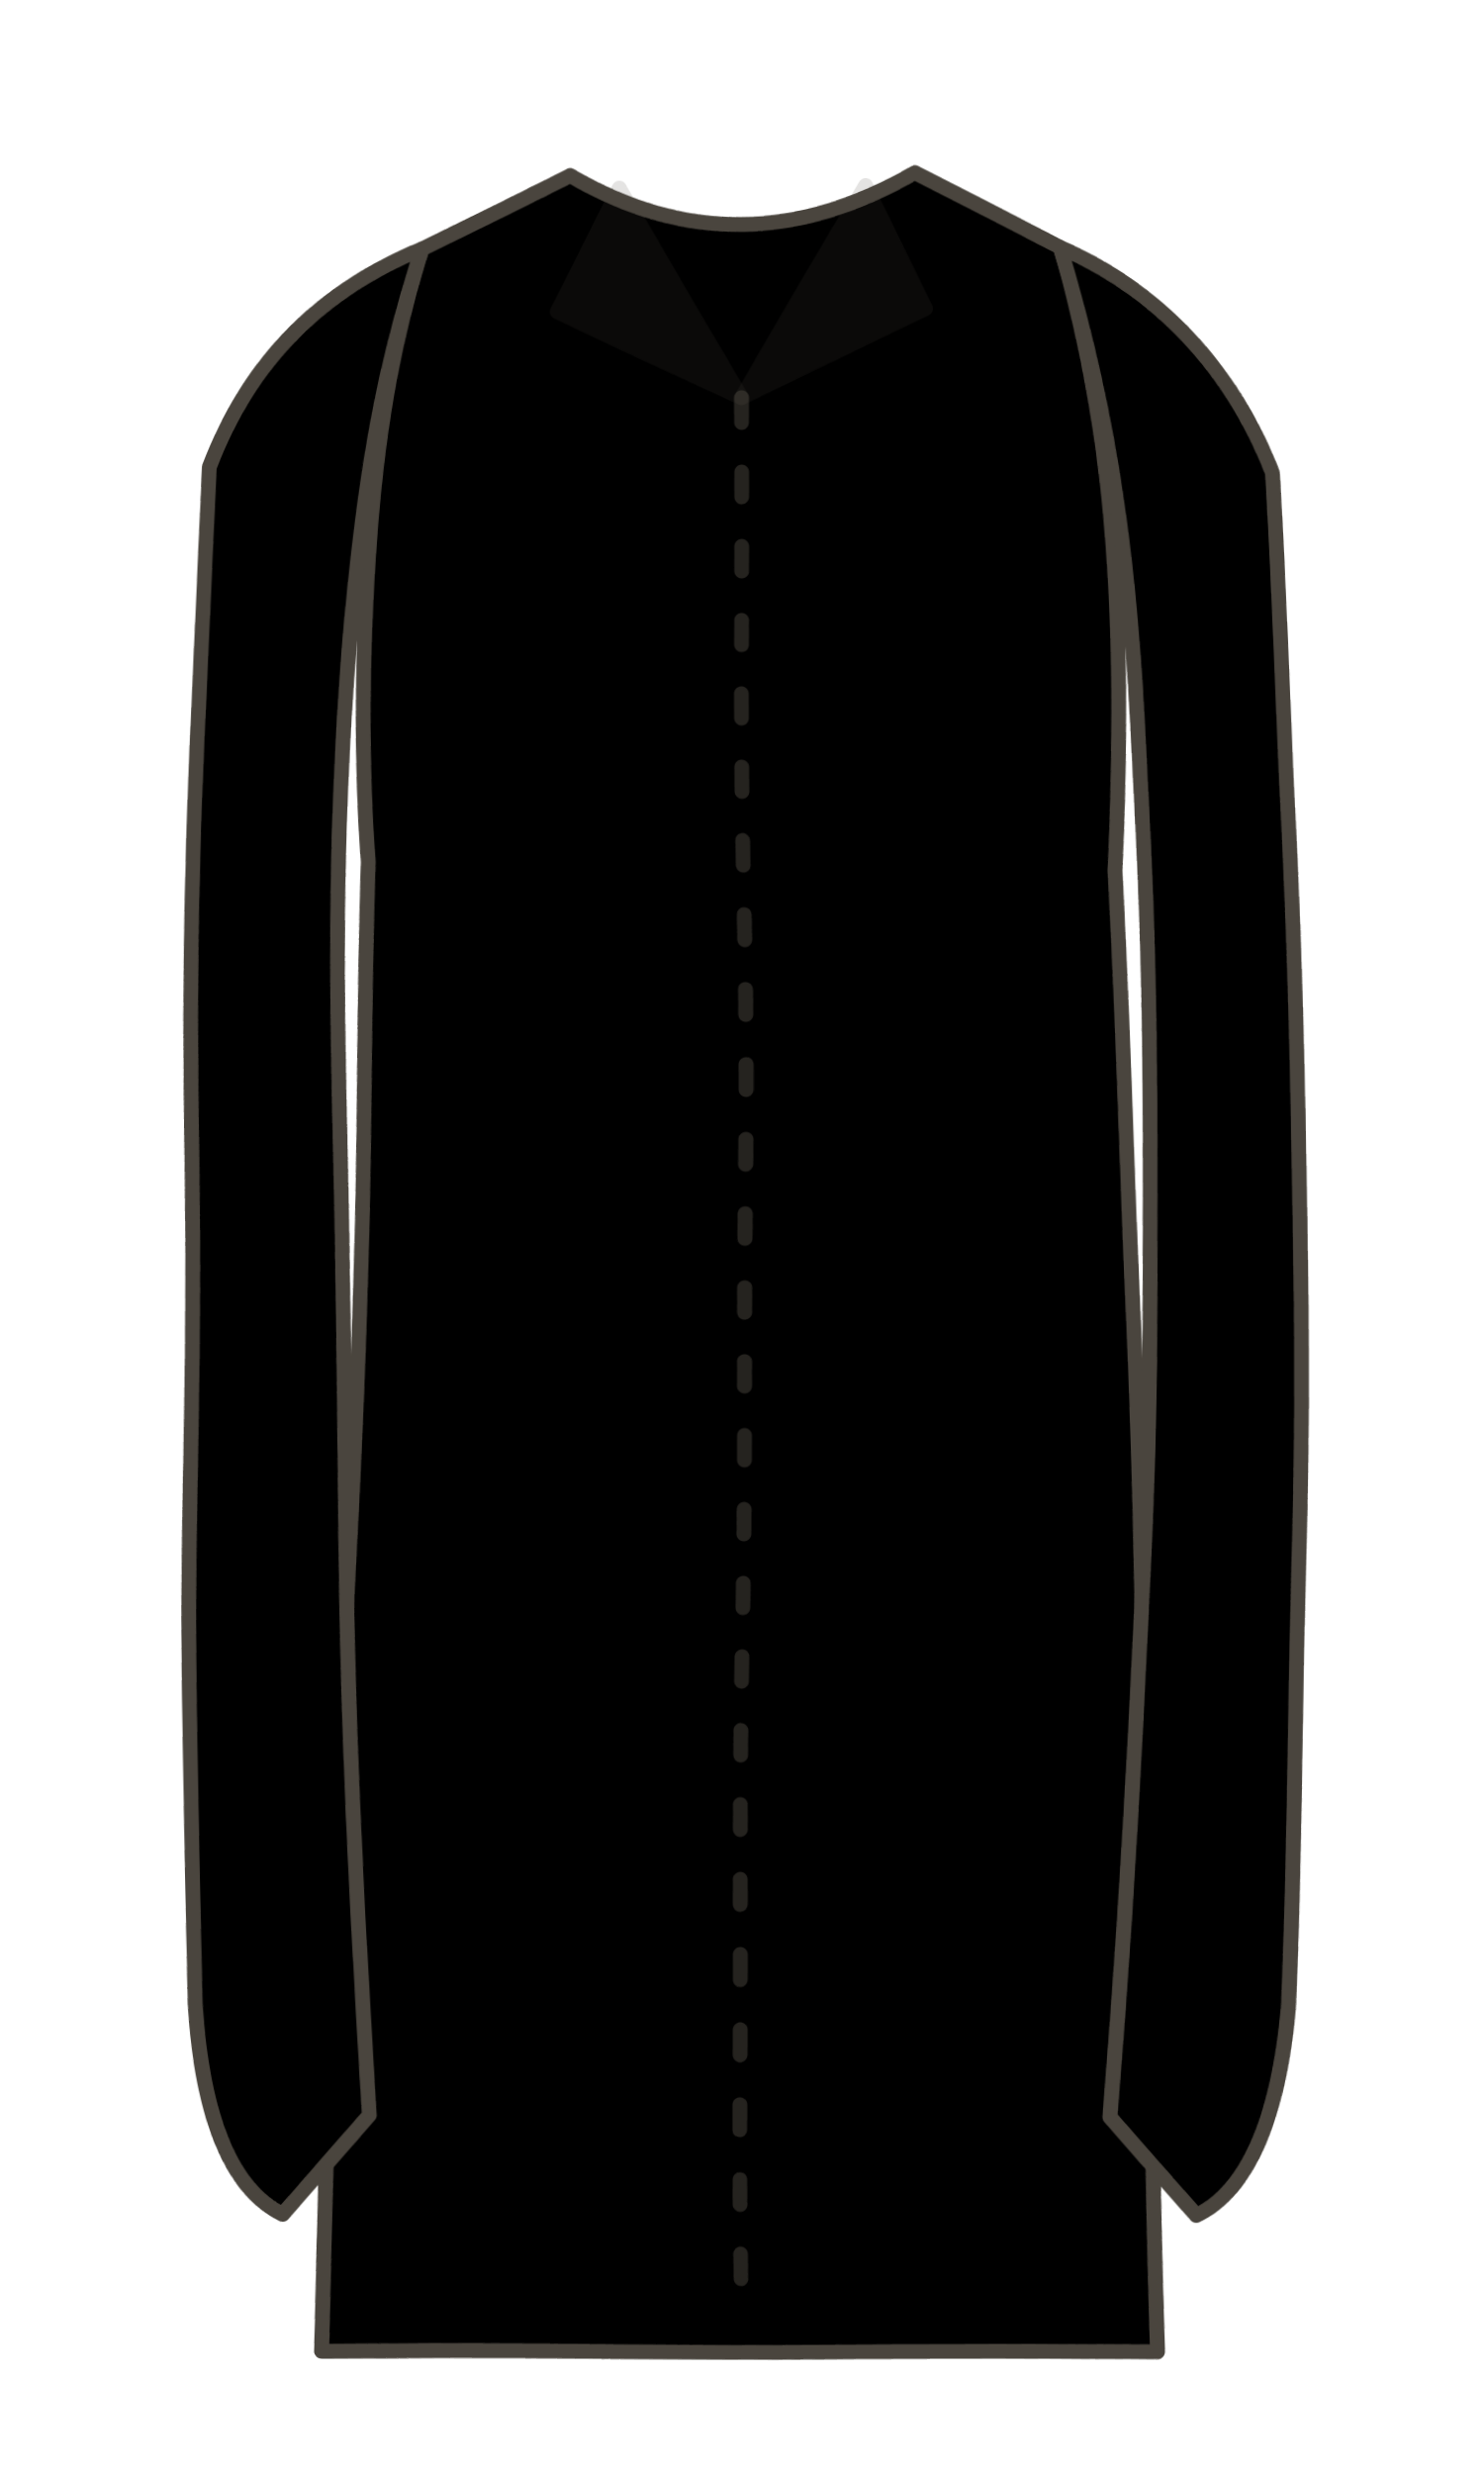
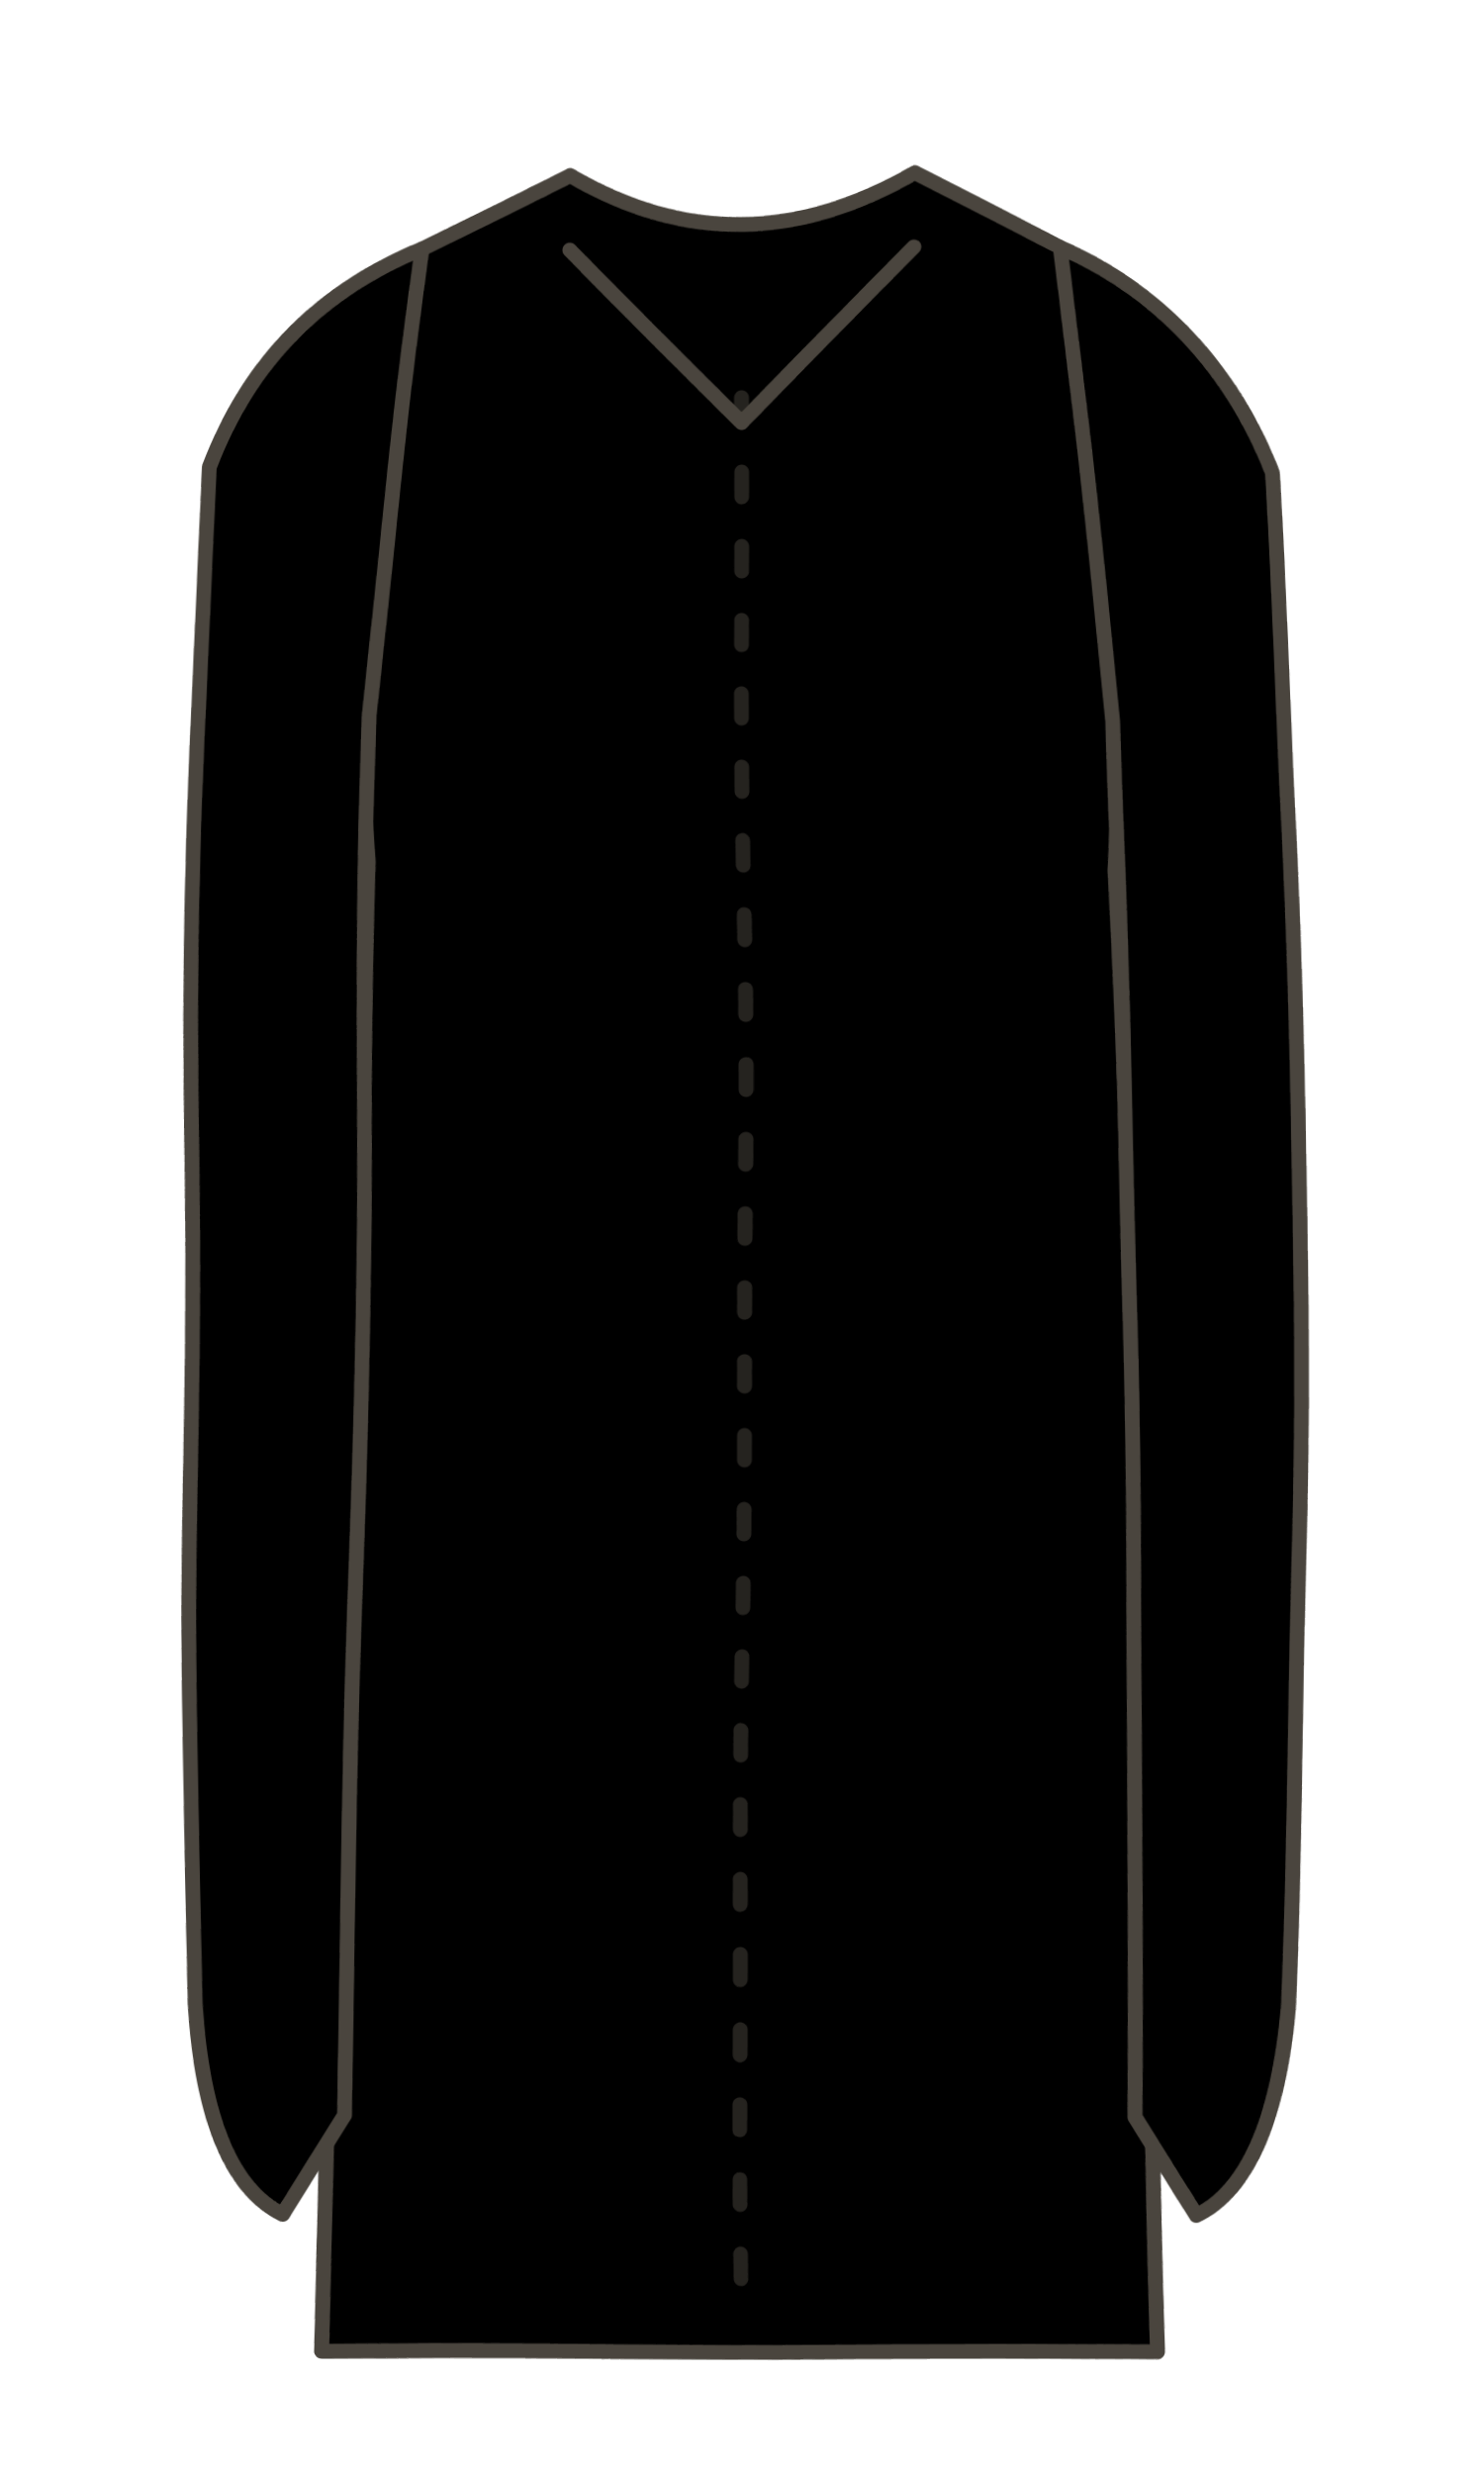
<svg xmlns="http://www.w3.org/2000/svg" viewBox="0 0 120 200">
  <defs>
    <filter id="j2" x="-20%" y="-20%" width="140%" height="140%">
      <feTurbulence type="fractalNoise" baseFrequency="0.015" numOctaves="2" seed="101" result="n" />
      <feDisplacementMap in="SourceGraphic" in2="n" scale="1.6" xChannelSelector="R" yChannelSelector="G" />
    </filter>
  </defs>
  <g stroke="#4a453e" stroke-width="1.2" stroke-linejoin="round" stroke-linecap="round" filter="url(#j2)">
    <path d="M46,14 Q60,22 74,14 L86,20 Q92,40 90,70 L94,190 L26,190 L30,70 Q28,40 34,20 Z" />
-     <path d="M50,15 L60,32 L45,25 Z" fill="#4a453e" opacity="0.15" />
-     <path d="M70,15 L60,32 L75,25 Z" fill="#4a453e" opacity="0.15" />
-     <path d="M34,20 Q22,25 17,38 Q14,95 16,162 Q17,176 23,179 L30,171 Q26,105 28,58 Q29,36 34,20 Z" />
-     <path d="M86,20 Q98,25 103,38 Q106,95 104,162 Q103,176 97,179 L90,171 Q94,105 92,58 Q91,36 86,20 Z" />
+     <path d="M46,20 L60,34 L74,20" fill="none" />
+     <path d="M34,20 Q22,25 17,38 Q14,95 16,162 Q17,176 23,179 L28,171 Q29,105 30,58 Q32,36 34,20 Z" />
+     <path d="M86,20 Q98,25 103,38 Q106,95 104,162 Q103,176 97,179 L92,171 Q91,105 90,58 Q88,36 86,20 Z" />
    <path d="M60,32 L60,184" stroke-dasharray="2 4" opacity="0.5" fill="none" />
  </g>
</svg>
